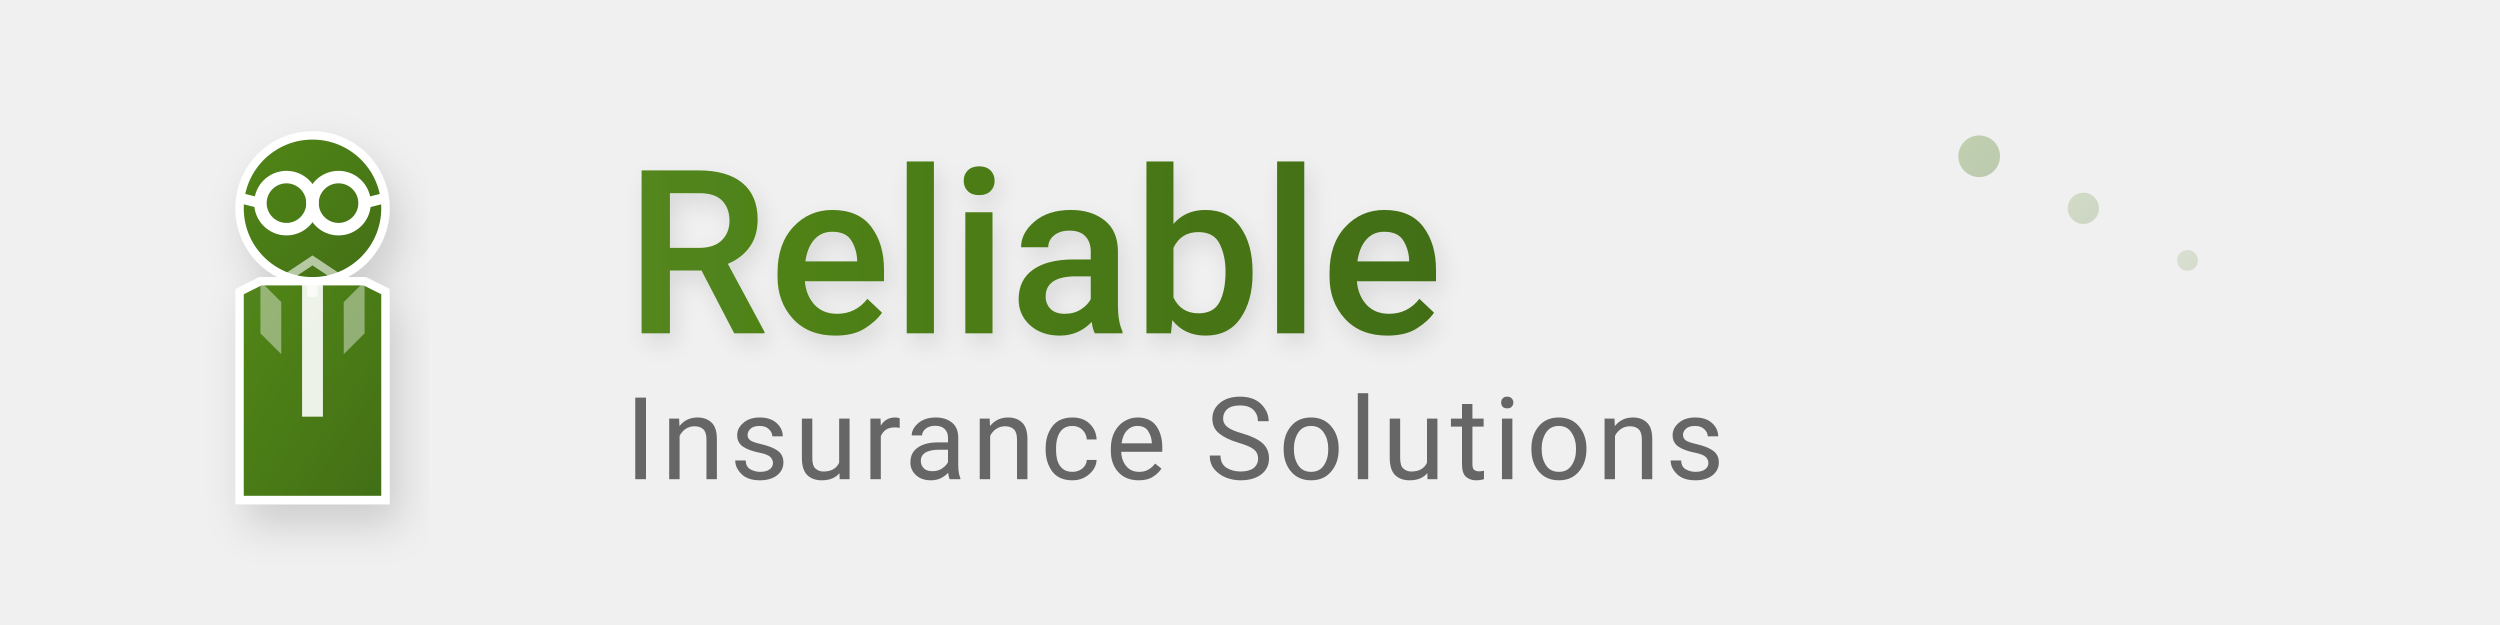
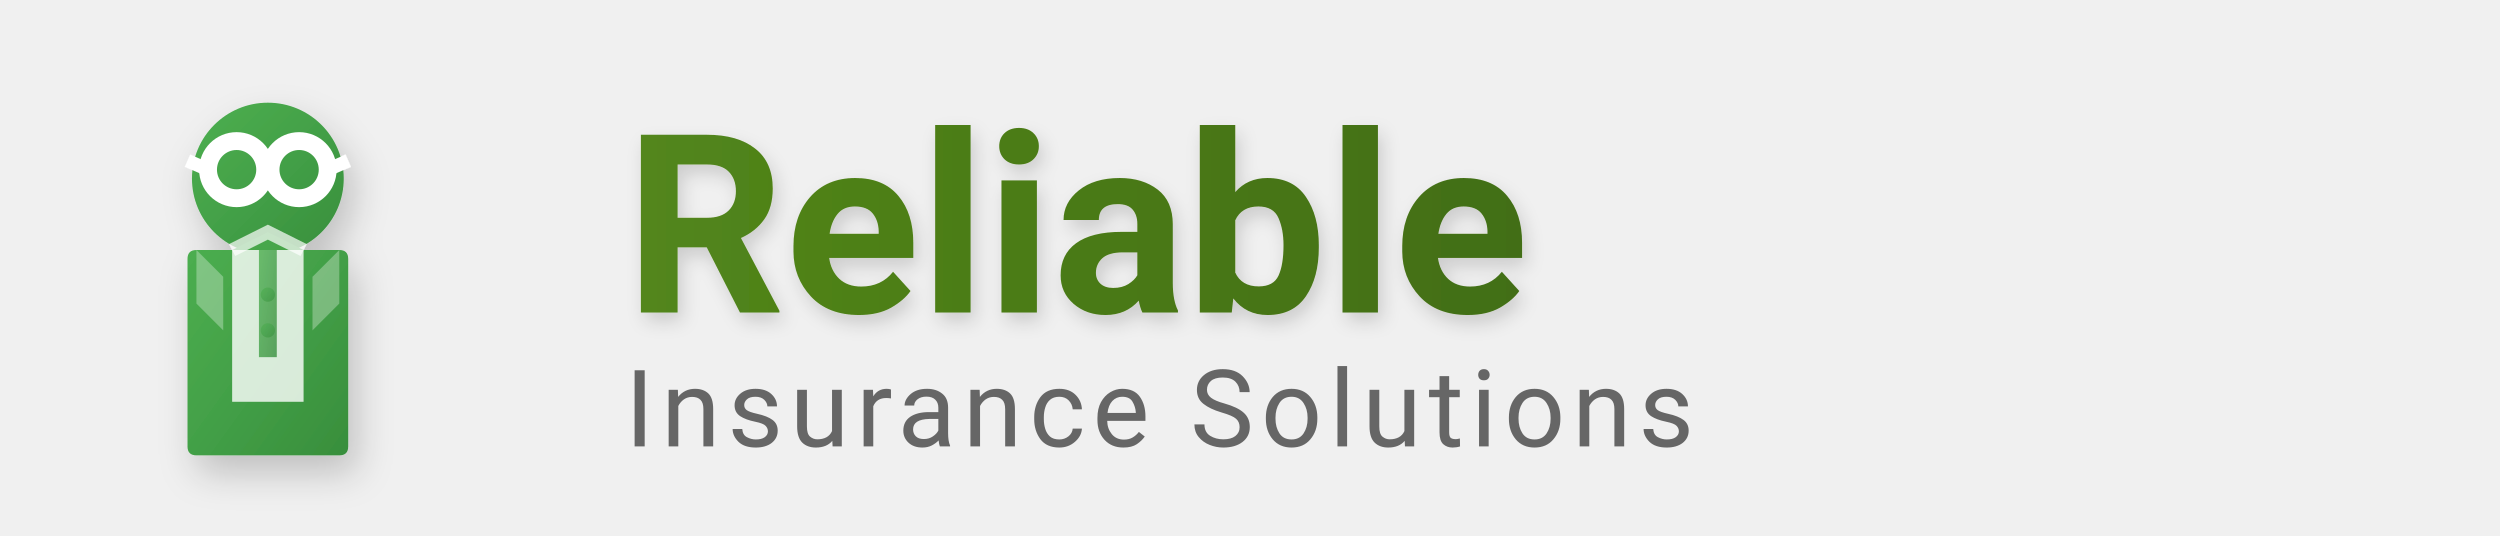
- <svg xmlns="http://www.w3.org/2000/svg" width="240" height="60" viewBox="0 0 240 60" fill="none">
+ <svg xmlns="http://www.w3.org/2000/svg" width="280" height="60" viewBox="0 0 280 60" fill="none">
  <defs>
-     <linearGradient id="logoGradient" x1="0%" y1="0%" x2="100%" y2="100%">
-       <stop offset="0%" style="stop-color:#52861A;stop-opacity:1" />
-       <stop offset="50%" style="stop-color:#4A7B18;stop-opacity:1" />
-       <stop offset="100%" style="stop-color:#426E16;stop-opacity:1" />
+     <linearGradient id="personGradient" x1="0%" y1="0%" x2="100%" y2="100%">
+       <stop offset="0%" style="stop-color:#4CAF50;stop-opacity:1" />
+       <stop offset="50%" style="stop-color:#43A047;stop-opacity:1" />
+       <stop offset="100%" style="stop-color:#388E3C;stop-opacity:1" />
    </linearGradient>
    <linearGradient id="textGradient" x1="0%" y1="0%" x2="100%" y2="0%">
      <stop offset="0%" style="stop-color:#52861A;stop-opacity:1" />
      <stop offset="100%" style="stop-color:#426E16;stop-opacity:1" />
    </linearGradient>
-     <filter id="dropShadow" x="-30%" y="-30%" width="160%" height="160%">
-       <feDropShadow dx="1" dy="2" stdDeviation="2" flood-color="rgba(0,0,0,0.15)" />
+     <filter id="iconShadow" x="-30%" y="-30%" width="160%" height="160%">
+       <feDropShadow dx="1" dy="2" stdDeviation="2" flood-color="rgba(0,0,0,0.2)" />
    </filter>
    <filter id="textShadow" x="-20%" y="-20%" width="140%" height="140%">
-       <feDropShadow dx="0.5" dy="1" stdDeviation="1" flood-color="rgba(0,0,0,0.1)" />
+       <feDropShadow dx="0.5" dy="1" stdDeviation="1" flood-color="rgba(0,0,0,0.15)" />
    </filter>
  </defs>
-   <g transform="translate(8, 8)" filter="url(#dropShadow)">
-     <circle cx="22" cy="12" r="7" fill="url(#logoGradient)" stroke="#ffffff" stroke-width="0.8" />
-     <circle cx="19.5" cy="11.5" r="2.5" fill="none" stroke="#ffffff" stroke-width="1.2" />
-     <circle cx="24.5" cy="11.5" r="2.5" fill="none" stroke="#ffffff" stroke-width="1.2" />
-     <line x1="22" y1="11.5" x2="22" y2="11.5" stroke="#ffffff" stroke-width="1" />
-     <line x1="17" y1="11.5" x2="15" y2="11" stroke="#ffffff" stroke-width="1" />
-     <line x1="27" y1="11.5" x2="29" y2="11" stroke="#ffffff" stroke-width="1" />
-     <path d="M15 20 L15 40 L29 40 L29 20 L27 19 L22 19 L17 19 Z" fill="url(#logoGradient)" stroke="#ffffff" stroke-width="0.8" />
-     <path d="M21 19 L21 32 L23 32 L23 19 Z" fill="#ffffff" opacity="0.9" />
-     <path d="M21.5 19 L21.5 20.5 L22.5 20.5 L22.5 19 Z" fill="#ffffff" opacity="0.7" />
-     <path d="M17 19 L19 21 L19 26 L17 24 Z" fill="#ffffff" opacity="0.4" />
-     <path d="M27 19 L25 21 L25 26 L27 24 Z" fill="#ffffff" opacity="0.4" />
-     <path d="M19 19 L22 17 L25 19" fill="none" stroke="#ffffff" stroke-width="0.8" opacity="0.6" />
+   <g transform="translate(5, 5)" filter="url(#iconShadow)">
+     <circle cx="25" cy="15" r="8.5" fill="url(#personGradient)" stroke="none" />
+     <circle cx="21.5" cy="14" r="3.2" fill="none" stroke="#ffffff" stroke-width="2" />
+     <circle cx="28.5" cy="14" r="3.2" fill="none" stroke="#ffffff" stroke-width="2" />
+     <line x1="24.7" y1="14" x2="25.3" y2="14" stroke="#ffffff" stroke-width="1.5" />
+     <line x1="18.3" y1="14" x2="16" y2="13" stroke="#ffffff" stroke-width="1.5" />
+     <line x1="31.7" y1="14" x2="34" y2="13" stroke="#ffffff" stroke-width="1.5" />
+     <path d="M16 24 Q16 23 17 23 L21 23 L25 21 L29 23 L33 23 Q34 23 34 24 L34 45 Q34 46 33 46 L17 46 Q16 46 16 45 Z" fill="url(#personGradient)" stroke="none" />
+     <path d="M17 23 L20 26 L20 32 L17 29 Z" fill="#ffffff" fill-opacity="0.3" />
+     <path d="M33 23 L30 26 L30 32 L33 29 Z" fill="#ffffff" fill-opacity="0.3" />
+     <path d="M21 23 L21 40 L29 40 L29 23 Z" fill="#ffffff" fill-opacity="0.8" />
+     <path d="M24 23 L24 35 L26 35 L26 23 Z" fill="url(#personGradient)" fill-opacity="0.8" />
+     <path d="M21 23 L25 21 L29 23" fill="none" stroke="#ffffff" stroke-width="1.5" stroke-opacity="0.7" />
+     <circle cx="25" cy="28" r="0.8" fill="url(#personGradient)" fill-opacity="0.6" />
+     <circle cx="25" cy="32" r="0.8" fill="url(#personGradient)" fill-opacity="0.6" />
  </g>
-   <text x="60" y="32" font-family="Roboto, system-ui, sans-serif" font-size="22" font-weight="500" fill="url(#textGradient)" text-anchor="start" filter="url(#textShadow)">Reliable</text>
-   <text x="60" y="46" font-family="Roboto, system-ui, sans-serif" font-size="11" font-weight="400" fill="#666666" text-anchor="start" letter-spacing="0.5px">Insurance Solutions</text>
-   <circle cx="190" cy="15" r="2" fill="url(#logoGradient)" opacity="0.3" />
-   <circle cx="200" cy="20" r="1.5" fill="url(#logoGradient)" opacity="0.2" />
-   <circle cx="210" cy="25" r="1" fill="url(#logoGradient)" opacity="0.15" />
+   <text x="70" y="35" font-family="Roboto, 'Segoe UI', system-ui, sans-serif" font-size="28" font-weight="600" fill="url(#textGradient)" text-anchor="start" filter="url(#textShadow)">Reliable</text>
+   <text x="70" y="50" font-family="Roboto, 'Segoe UI', system-ui, sans-serif" font-size="12" font-weight="400" fill="#666666" text-anchor="start" letter-spacing="0.8px">Insurance Solutions</text>
</svg>
